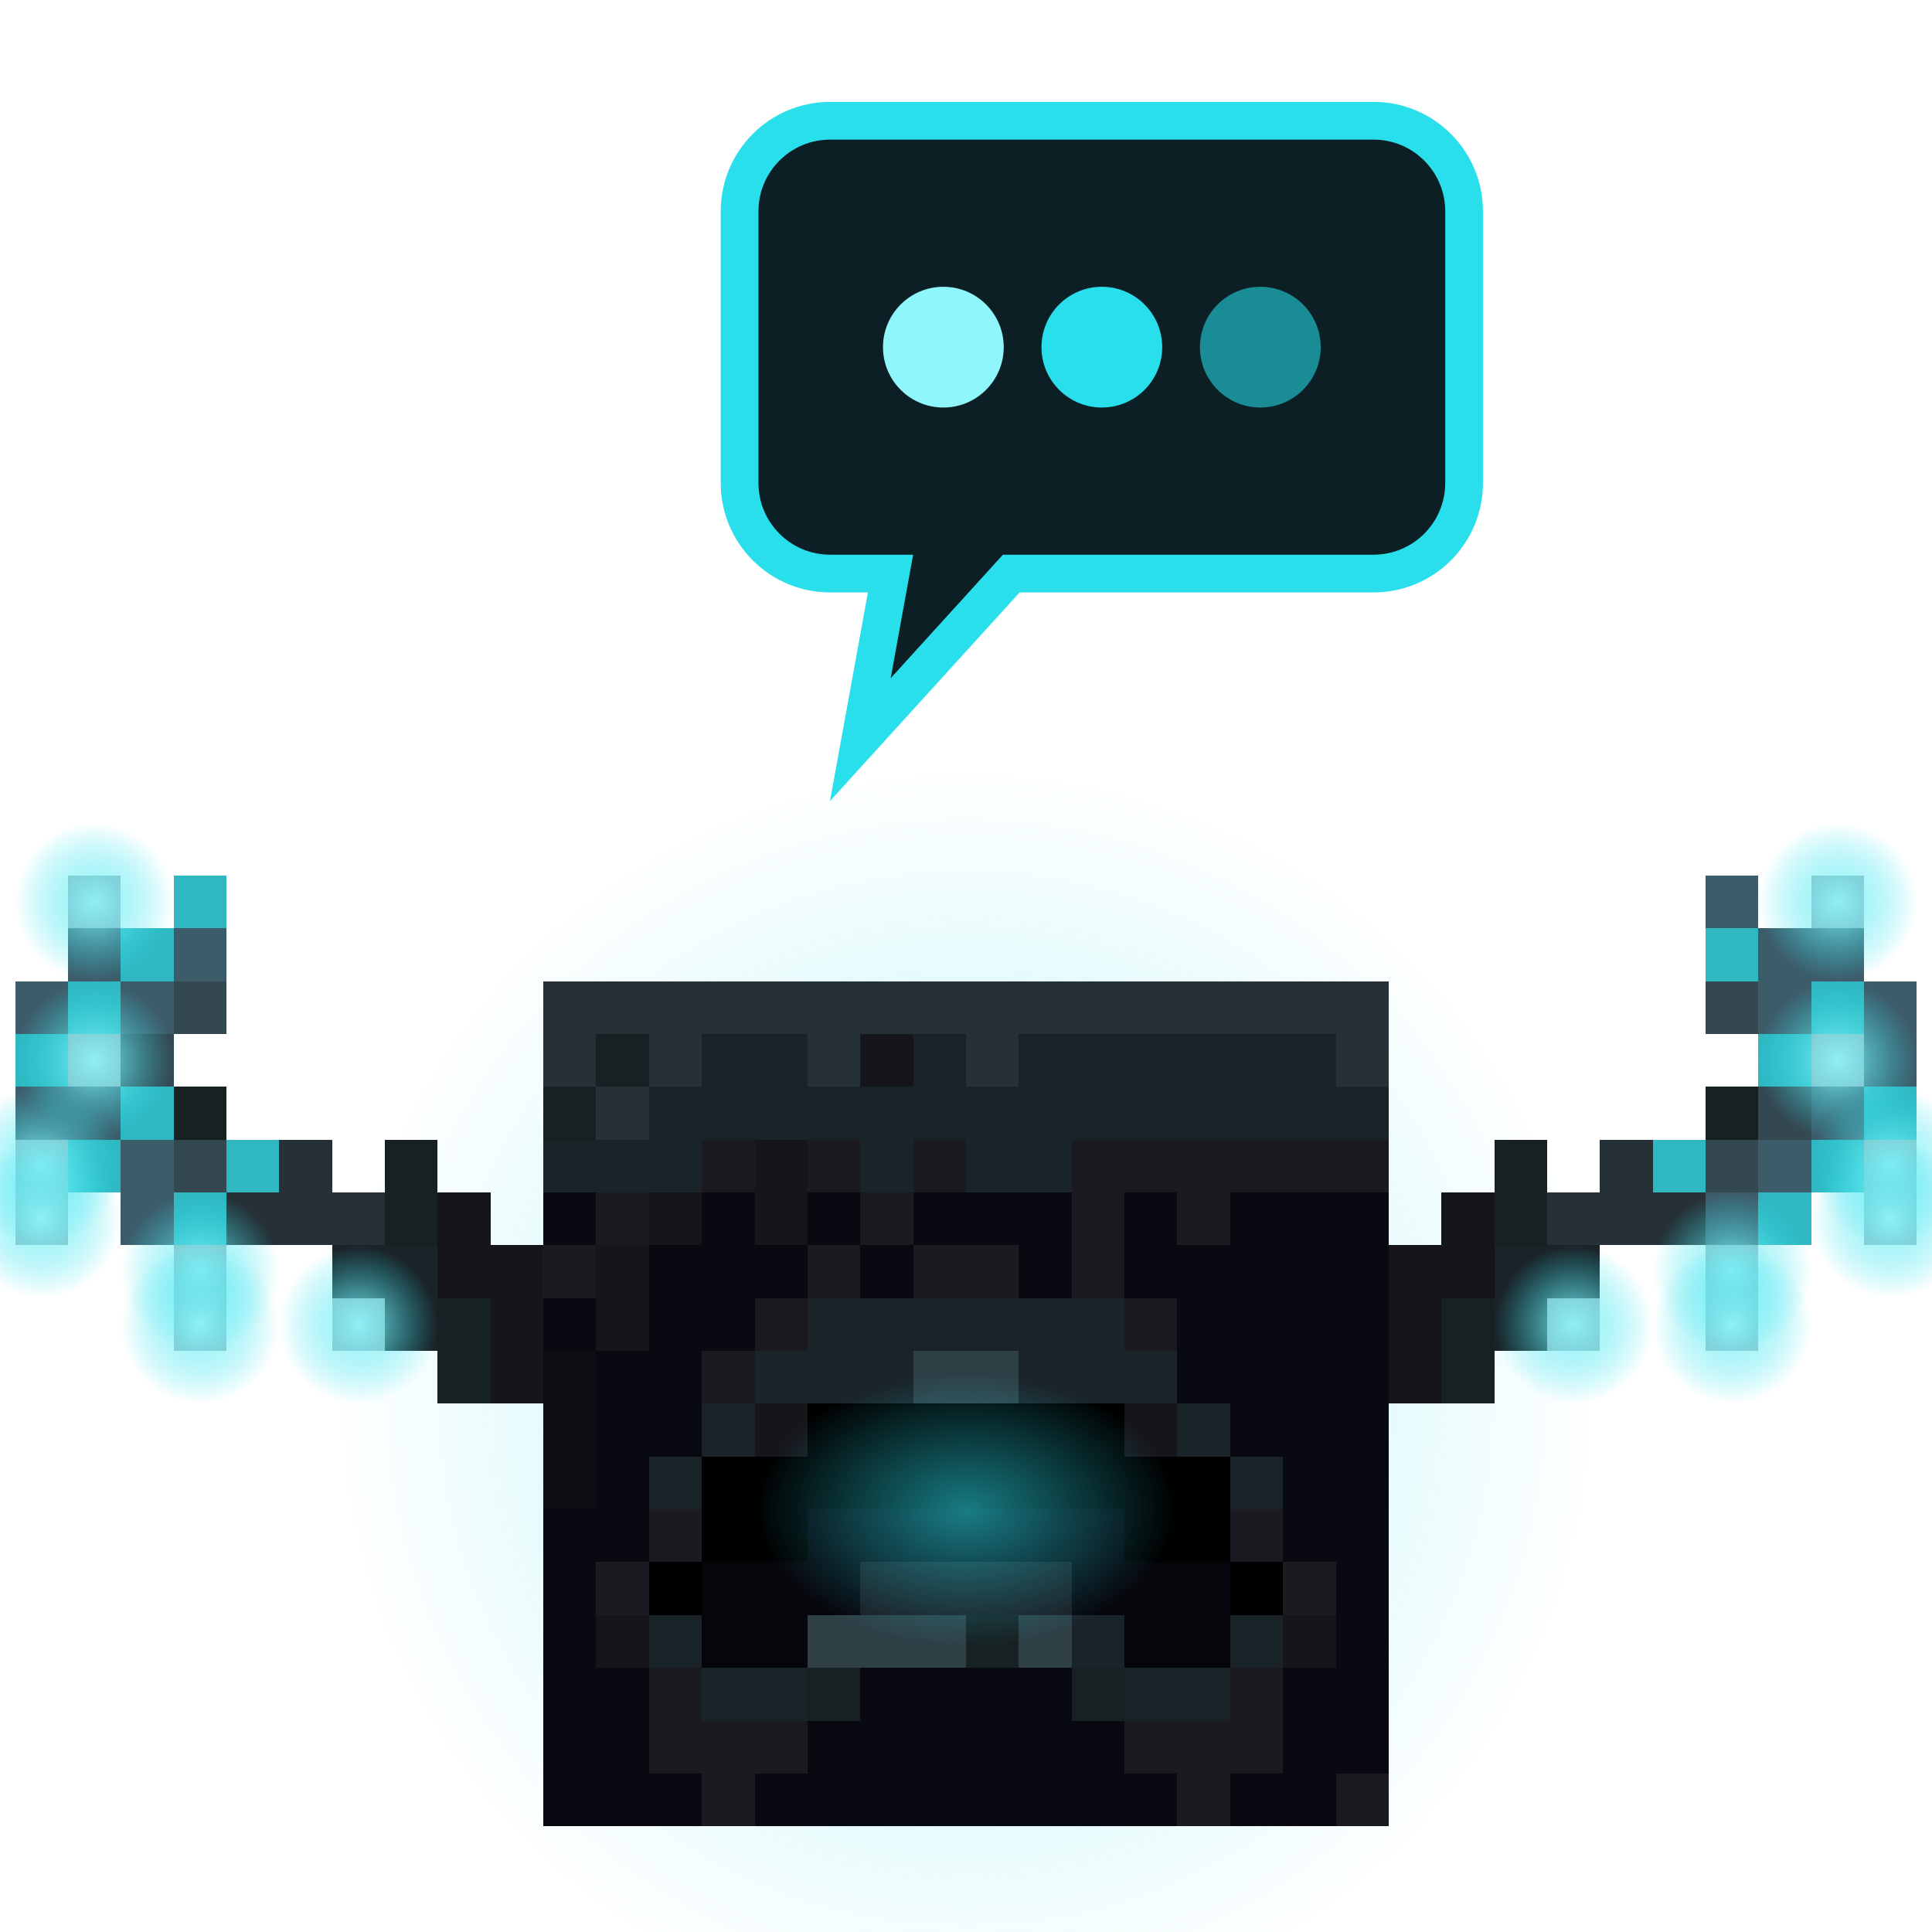
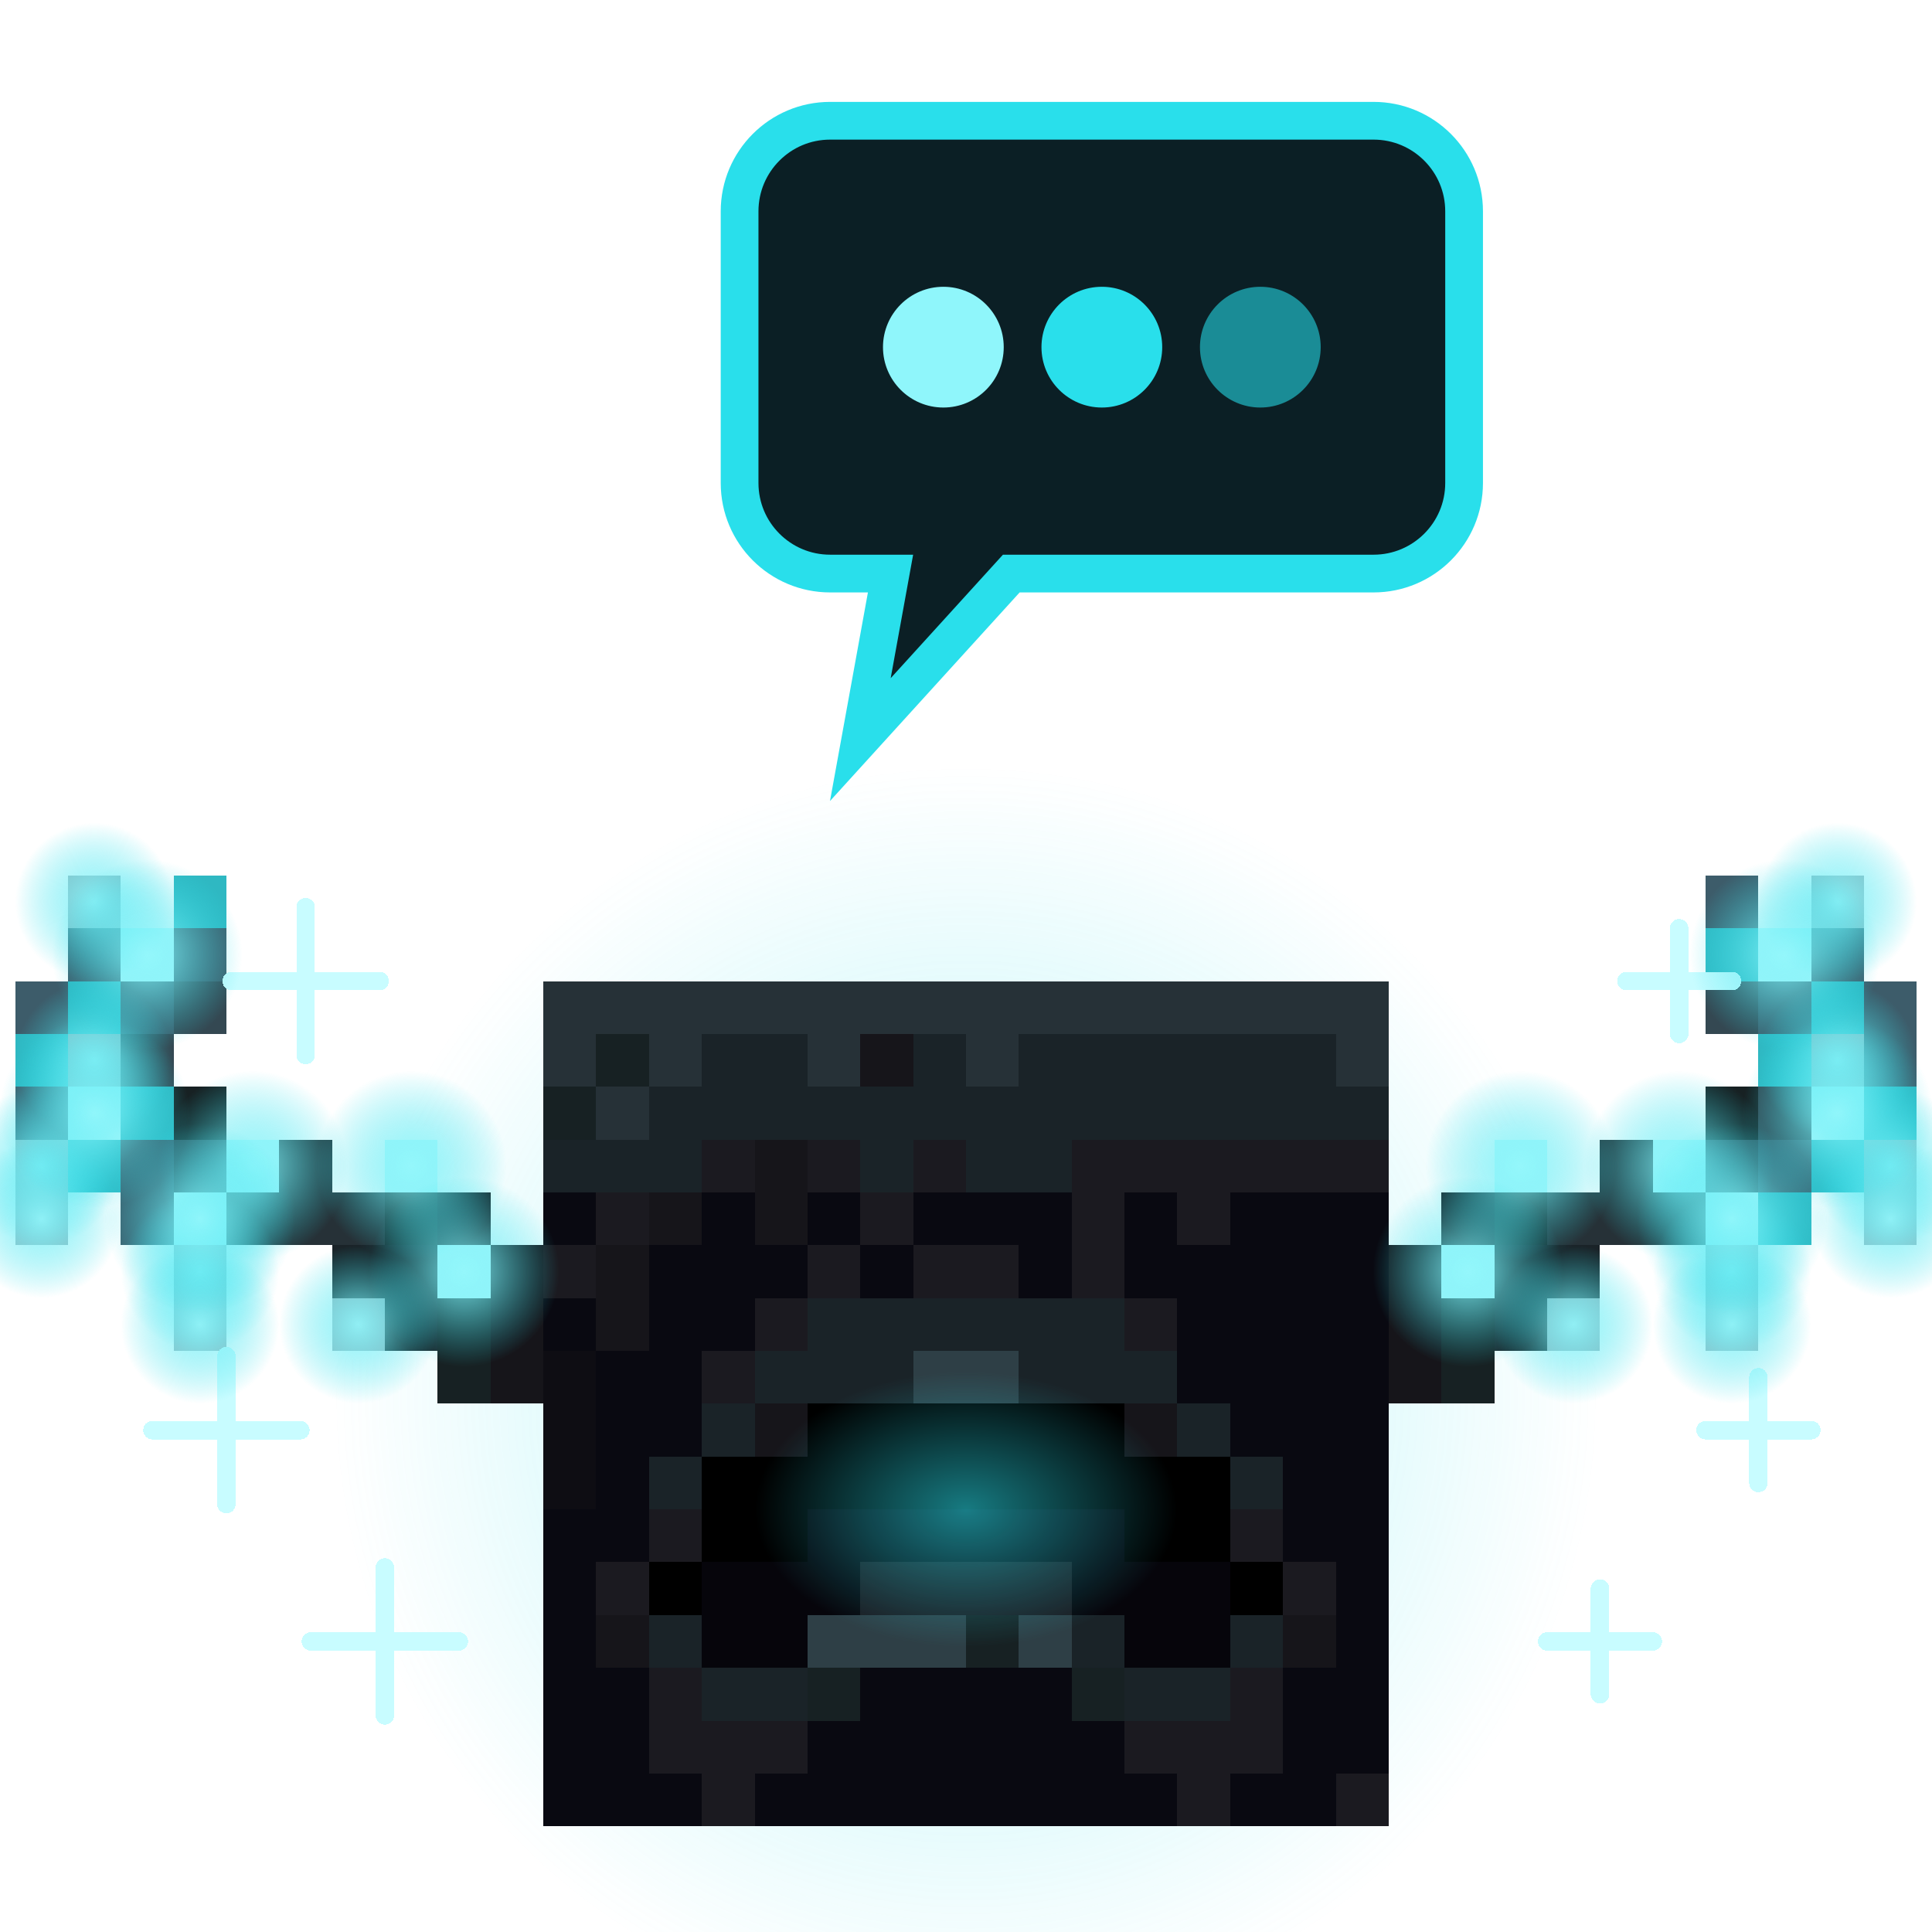
<svg xmlns="http://www.w3.org/2000/svg" width="256" height="256" version="1.1" viewBox="0 0 256 256">
  <defs>
    <linearGradient id="bg" x1="0" y1="0" x2="0" y2="1">
      <stop offset="0" stop-color="#123842" />
      <stop offset="1" stop-color="#050f12" />
    </linearGradient>
    <radialGradient id="halo" cx="0.5" cy="0.5" r="0.5">
      <stop offset="0" stop-color="#29dfeb" stop-opacity="0.35" />
      <stop offset="1" stop-color="#29dfeb" stop-opacity="0" />
    </radialGradient>
    <radialGradient id="earGlow" cx="0.5" cy="0.5" r="0.5">
      <stop offset="0" stop-color="#8ff6fb" stop-opacity="0.9" />
      <stop offset="1" stop-color="#29dfeb" stop-opacity="0" />
    </radialGradient>
    <linearGradient id="beam" x1="0" y1="1" x2="0" y2="0">
      <stop offset="0" stop-color="#3ff0f8" stop-opacity="0.75" />
      <stop offset="1" stop-color="#3ff0f8" stop-opacity="0" />
    </linearGradient>
    <radialGradient id="soulGlow" cx="0.5" cy="0.5" r="0.5">
      <stop offset="0" stop-color="#29dfeb" stop-opacity="0.55" />
      <stop offset="1" stop-color="#29dfeb" stop-opacity="0" />
    </radialGradient>
  </defs>
  <g shape-rendering="crispEdges">
    <circle cx="128" cy="185.3" r="84" fill="url(#halo)" />
    <rect x="9" y="116" width="7" height="7" fill="#a2b1b8" />
    <rect x="23" y="116" width="7" height="7" fill="#3d5c6a" />
    <rect x="226" y="116" width="7" height="7" fill="#3d5c6a" />
    <rect x="240" y="116" width="7" height="7" fill="#a2b1b8" />
    <rect x="9" y="123" width="21" height="7" fill="#3d5c6a" />
    <rect x="226" y="123" width="21" height="7" fill="#3d5c6a" />
    <rect x="2" y="130" width="21" height="7" fill="#3d5c6a" />
    <rect x="23" y="130" width="7" height="7" fill="#344852" />
    <rect x="72" y="130" width="112" height="7" fill="#263137" />
    <rect x="226" y="130" width="7" height="7" fill="#344852" />
    <rect x="233" y="130" width="21" height="7" fill="#3d5c6a" />
    <rect x="2" y="137" width="7" height="7" fill="#3d5c6a" />
    <rect x="9" y="137" width="7" height="7" fill="#a2b1b8" />
    <rect x="16" y="137" width="7" height="7" fill="#344852" />
    <rect x="72" y="137" width="7" height="7" fill="#263137" />
    <rect x="79" y="137" width="7" height="7" fill="#172123" />
    <rect x="86" y="137" width="7" height="7" fill="#263137" />
    <rect x="93" y="137" width="14" height="7" fill="#1a2328" />
    <rect x="107" y="137" width="7" height="7" fill="#263137" />
    <rect x="114" y="137" width="7" height="7" fill="#16151a" />
    <rect x="121" y="137" width="7" height="7" fill="#1a2328" />
    <rect x="128" y="137" width="7" height="7" fill="#263137" />
    <rect x="135" y="137" width="42" height="7" fill="#1a2328" />
    <rect x="177" y="137" width="7" height="7" fill="#263137" />
    <rect x="233" y="137" width="7" height="7" fill="#344852" />
    <rect x="240" y="137" width="7" height="7" fill="#a2b1b8" />
    <rect x="247" y="137" width="7" height="7" fill="#3d5c6a" />
    <rect x="2" y="144" width="14" height="7" fill="#3d5c6a" />
    <rect x="16" y="144" width="7" height="7" fill="#344852" />
    <rect x="23" y="144" width="7" height="7" fill="#172123" />
    <rect x="72" y="144" width="7" height="7" fill="#172123" />
    <rect x="79" y="144" width="7" height="7" fill="#263137" />
    <rect x="86" y="144" width="98" height="7" fill="#1a2328" />
    <rect x="226" y="144" width="7" height="7" fill="#172123" />
    <rect x="233" y="144" width="7" height="7" fill="#344852" />
    <rect x="240" y="144" width="14" height="7" fill="#3d5c6a" />
    <rect x="2" y="151" width="7" height="7" fill="#a2b1b8" />
    <rect x="9" y="151" width="14" height="7" fill="#3d5c6a" />
    <rect x="23" y="151" width="7" height="7" fill="#344852" />
    <rect x="30" y="151" width="7" height="7" fill="#3d5c6a" />
    <rect x="37" y="151" width="7" height="7" fill="#263137" />
    <rect x="51" y="151" width="7" height="7" fill="#172123" />
    <rect x="72" y="151" width="21" height="7" fill="#1a2328" />
    <rect x="93" y="151" width="7" height="7" fill="#1b1a20" />
    <rect x="100" y="151" width="7" height="7" fill="#16151a" />
    <rect x="107" y="151" width="7" height="7" fill="#1b1a20" />
    <rect x="114" y="151" width="7" height="7" fill="#1a2328" />
    <rect x="121" y="151" width="7" height="7" fill="#1b1a20" />
    <rect x="128" y="151" width="14" height="7" fill="#1a2328" />
    <rect x="142" y="151" width="42" height="7" fill="#1b1a20" />
    <rect x="198" y="151" width="7" height="7" fill="#172123" />
    <rect x="212" y="151" width="7" height="7" fill="#263137" />
    <rect x="219" y="151" width="7" height="7" fill="#3d5c6a" />
    <rect x="226" y="151" width="7" height="7" fill="#344852" />
    <rect x="233" y="151" width="14" height="7" fill="#3d5c6a" />
    <rect x="247" y="151" width="7" height="7" fill="#a2b1b8" />
    <rect x="2" y="158" width="7" height="7" fill="#a2b1b8" />
    <rect x="16" y="158" width="14" height="7" fill="#3d5c6a" />
    <rect x="30" y="158" width="21" height="7" fill="#263137" />
    <rect x="51" y="158" width="7" height="7" fill="#172123" />
    <rect x="58" y="158" width="7" height="7" fill="#16151a" />
    <rect x="72" y="158" width="7" height="7" fill="#090911" />
    <rect x="79" y="158" width="7" height="7" fill="#1b1a20" />
    <rect x="86" y="158" width="7" height="7" fill="#16151a" />
    <rect x="93" y="158" width="7" height="7" fill="#090911" />
    <rect x="100" y="158" width="7" height="7" fill="#16151a" />
    <rect x="107" y="158" width="7" height="7" fill="#090911" />
    <rect x="114" y="158" width="7" height="7" fill="#1b1a20" />
    <rect x="121" y="158" width="21" height="7" fill="#090911" />
    <rect x="142" y="158" width="7" height="7" fill="#1b1a20" />
    <rect x="149" y="158" width="7" height="7" fill="#090911" />
    <rect x="156" y="158" width="7" height="7" fill="#1b1a20" />
    <rect x="163" y="158" width="21" height="7" fill="#090911" />
    <rect x="191" y="158" width="7" height="7" fill="#16151a" />
    <rect x="198" y="158" width="7" height="7" fill="#172123" />
    <rect x="205" y="158" width="21" height="7" fill="#263137" />
    <rect x="226" y="158" width="14" height="7" fill="#3d5c6a" />
    <rect x="247" y="158" width="7" height="7" fill="#a2b1b8" />
    <rect x="23" y="165" width="7" height="7" fill="#a2b1b8" />
    <rect x="44" y="165" width="14" height="7" fill="#1a2328" />
    <rect x="58" y="165" width="14" height="7" fill="#16151a" />
    <rect x="72" y="165" width="7" height="7" fill="#1b1a20" />
    <rect x="79" y="165" width="7" height="7" fill="#16151a" />
    <rect x="86" y="165" width="21" height="7" fill="#090911" />
    <rect x="107" y="165" width="7" height="7" fill="#1b1a20" />
    <rect x="114" y="165" width="7" height="7" fill="#090911" />
    <rect x="121" y="165" width="14" height="7" fill="#1b1a20" />
    <rect x="135" y="165" width="7" height="7" fill="#090911" />
    <rect x="142" y="165" width="7" height="7" fill="#1b1a20" />
    <rect x="149" y="165" width="35" height="7" fill="#090911" />
    <rect x="184" y="165" width="14" height="7" fill="#16151a" />
    <rect x="198" y="165" width="14" height="7" fill="#1a2328" />
    <rect x="226" y="165" width="7" height="7" fill="#a2b1b8" />
    <rect x="23" y="172" width="7" height="7" fill="#a2b1b8" />
    <rect x="44" y="172" width="7" height="7" fill="#a2b1b8" />
    <rect x="51" y="172" width="7" height="7" fill="#1a2328" />
    <rect x="58" y="172" width="7" height="7" fill="#172123" />
    <rect x="65" y="172" width="7" height="7" fill="#16151a" />
    <rect x="72" y="172" width="7" height="7" fill="#090911" />
    <rect x="79" y="172" width="7" height="7" fill="#16151a" />
    <rect x="86" y="172" width="14" height="7" fill="#090911" />
    <rect x="100" y="172" width="7" height="7" fill="#1b1a20" />
    <rect x="107" y="172" width="42" height="7" fill="#1a2328" />
    <rect x="149" y="172" width="7" height="7" fill="#1b1a20" />
    <rect x="156" y="172" width="28" height="7" fill="#090911" />
    <rect x="184" y="172" width="7" height="7" fill="#16151a" />
    <rect x="191" y="172" width="7" height="7" fill="#172123" />
    <rect x="198" y="172" width="7" height="7" fill="#1a2328" />
    <rect x="205" y="172" width="7" height="7" fill="#a2b1b8" />
    <rect x="226" y="172" width="7" height="7" fill="#a2b1b8" />
    <rect x="58" y="179" width="7" height="7" fill="#172123" />
    <rect x="65" y="179" width="7" height="7" fill="#16151a" />
    <rect x="72" y="179" width="7" height="7" fill="#0e0d13" />
    <rect x="79" y="179" width="14" height="7" fill="#090911" />
    <rect x="93" y="179" width="7" height="7" fill="#1b1a20" />
    <rect x="100" y="179" width="21" height="7" fill="#1a2328" />
    <rect x="121" y="179" width="14" height="7" fill="#2e3f46" />
    <rect x="135" y="179" width="21" height="7" fill="#1a2328" />
    <rect x="156" y="179" width="28" height="7" fill="#090911" />
    <rect x="184" y="179" width="7" height="7" fill="#16151a" />
    <rect x="191" y="179" width="7" height="7" fill="#172123" />
    <rect x="72" y="186" width="7" height="7" fill="#0e0d13" />
    <rect x="79" y="186" width="14" height="7" fill="#090911" />
    <rect x="93" y="186" width="7" height="7" fill="#1a2328" />
    <rect x="100" y="186" width="7" height="7" fill="#16151a" />
    <rect x="107" y="186" width="42" height="7" fill="#000000" />
    <rect x="149" y="186" width="7" height="7" fill="#16151a" />
    <rect x="156" y="186" width="7" height="7" fill="#1a2328" />
    <rect x="163" y="186" width="21" height="7" fill="#090911" />
    <rect x="72" y="193" width="7" height="7" fill="#0e0d13" />
    <rect x="79" y="193" width="7" height="7" fill="#090911" />
    <rect x="86" y="193" width="7" height="7" fill="#1a2328" />
    <rect x="93" y="193" width="70" height="7" fill="#000000" />
    <rect x="163" y="193" width="7" height="7" fill="#1a2328" />
    <rect x="170" y="193" width="14" height="7" fill="#090911" />
    <rect x="72" y="200" width="14" height="7" fill="#090911" />
    <rect x="86" y="200" width="7" height="7" fill="#1b1a20" />
    <rect x="93" y="200" width="14" height="7" fill="#000000" />
    <rect x="107" y="200" width="42" height="7" fill="#06050b" />
    <rect x="149" y="200" width="14" height="7" fill="#000000" />
    <rect x="163" y="200" width="7" height="7" fill="#1b1a20" />
    <rect x="170" y="200" width="14" height="7" fill="#090911" />
    <rect x="72" y="207" width="7" height="7" fill="#090911" />
    <rect x="79" y="207" width="7" height="7" fill="#1b1a20" />
    <rect x="86" y="207" width="7" height="7" fill="#000000" />
    <rect x="93" y="207" width="21" height="7" fill="#06050b" />
    <rect x="114" y="207" width="28" height="7" fill="#1b1a20" />
    <rect x="142" y="207" width="21" height="7" fill="#06050b" />
    <rect x="163" y="207" width="7" height="7" fill="#000000" />
    <rect x="170" y="207" width="7" height="7" fill="#1b1a20" />
    <rect x="177" y="207" width="7" height="7" fill="#090911" />
    <rect x="72" y="214" width="7" height="7" fill="#090911" />
    <rect x="79" y="214" width="7" height="7" fill="#16151a" />
    <rect x="86" y="214" width="7" height="7" fill="#1a2328" />
    <rect x="93" y="214" width="14" height="7" fill="#06050b" />
    <rect x="107" y="214" width="21" height="7" fill="#2e3f46" />
    <rect x="128" y="214" width="7" height="7" fill="#172123" />
    <rect x="135" y="214" width="7" height="7" fill="#2e3f46" />
    <rect x="142" y="214" width="7" height="7" fill="#1a2328" />
    <rect x="149" y="214" width="14" height="7" fill="#06050b" />
    <rect x="163" y="214" width="7" height="7" fill="#1a2328" />
    <rect x="170" y="214" width="7" height="7" fill="#16151a" />
    <rect x="177" y="214" width="7" height="7" fill="#090911" />
    <rect x="72" y="221" width="14" height="7" fill="#090911" />
    <rect x="86" y="221" width="7" height="7" fill="#1b1a20" />
    <rect x="93" y="221" width="14" height="7" fill="#1a2328" />
    <rect x="107" y="221" width="7" height="7" fill="#172123" />
    <rect x="114" y="221" width="28" height="7" fill="#090911" />
    <rect x="142" y="221" width="7" height="7" fill="#172123" />
    <rect x="149" y="221" width="14" height="7" fill="#1a2328" />
    <rect x="163" y="221" width="7" height="7" fill="#1b1a20" />
    <rect x="170" y="221" width="14" height="7" fill="#090911" />
    <rect x="72" y="228" width="14" height="7" fill="#090911" />
    <rect x="86" y="228" width="21" height="7" fill="#1b1a20" />
    <rect x="107" y="228" width="42" height="7" fill="#090911" />
    <rect x="149" y="228" width="21" height="7" fill="#1b1a20" />
    <rect x="170" y="228" width="14" height="7" fill="#090911" />
    <rect x="72" y="235" width="21" height="7" fill="#090911" />
    <rect x="93" y="235" width="7" height="7" fill="#1b1a20" />
    <rect x="100" y="235" width="56" height="7" fill="#090911" />
    <rect x="156" y="235" width="7" height="7" fill="#1b1a20" />
    <rect x="163" y="235" width="14" height="7" fill="#090911" />
    <rect x="177" y="235" width="7" height="7" fill="#1b1a20" />
    <rect x="23" y="116" width="7" height="7" fill="#2fb8c2" />
    <rect x="16" y="123" width="7" height="7" fill="#2fb8c2" />
    <rect x="226" y="123" width="7" height="7" fill="#2fb8c2" />
    <rect x="9" y="130" width="7" height="7" fill="#2fb8c2" />
    <rect x="240" y="130" width="7" height="7" fill="#2fb8c2" />
    <rect x="2" y="137" width="7" height="7" fill="#2fb8c2" />
    <rect x="233" y="137" width="7" height="7" fill="#2fb8c2" />
    <rect x="16" y="144" width="7" height="7" fill="#2fb8c2" />
    <rect x="247" y="144" width="7" height="7" fill="#2fb8c2" />
    <rect x="9" y="151" width="7" height="7" fill="#2fb8c2" />
    <rect x="30" y="151" width="7" height="7" fill="#2fb8c2" />
    <rect x="219" y="151" width="7" height="7" fill="#2fb8c2" />
    <rect x="240" y="151" width="7" height="7" fill="#2fb8c2" />
    <rect x="23" y="158" width="7" height="7" fill="#2fb8c2" />
    <rect x="233" y="158" width="7" height="7" fill="#2fb8c2" />
+     <rect x="16" y="123" width="7" height="7" fill="#c4fdff" />
+     <rect x="233" y="123" width="7" height="7" fill="#c4fdff" />
+     <rect x="9" y="144" width="7" height="7" fill="#c4fdff" />
+     <rect x="240" y="144" width="7" height="7" fill="#c4fdff" />
+     <rect x="30" y="151" width="7" height="7" fill="#c4fdff" />
+     <rect x="219" y="151" width="7" height="7" fill="#c4fdff" />
+     <rect x="23" y="158" width="7" height="7" fill="#c4fdff" />
+     <rect x="226" y="158" width="7" height="7" fill="#c4fdff" />
+     <rect x="51" y="151" width="7" height="7" fill="#c4fdff" />
+     <rect x="198" y="151" width="7" height="7" fill="#c4fdff" />
+     <rect x="58" y="165" width="7" height="7" fill="#c4fdff" />
+     <rect x="191" y="165" width="7" height="7" fill="#c4fdff" />
+     <path d="M20.2 189.5H39.8M30 179.7V199.3" stroke="#c8fcff" stroke-width="2.45" stroke-linecap="round" />
+     <path d="M226 189.5H240M233 182.5V196.5" stroke="#c8fcff" stroke-width="2.45" stroke-linecap="round" />
+     <path d="M41.2 217.5H60.8M51 207.7V227.3" stroke="#c8fcff" stroke-width="2.45" stroke-linecap="round" />
+     <path d="M205 217.5H219M212 210.5V224.5" stroke="#c8fcff" stroke-width="2.45" stroke-linecap="round" />
+     <path d="M30.7 130H50.3M40.5 120.2V139.8" stroke="#c8fcff" stroke-width="2.45" stroke-linecap="round" />
+     <path d="M215.5 130H229.5M222.5 123V137" stroke="#c8fcff" stroke-width="2.45" stroke-linecap="round" />
    <ellipse cx="128" cy="200" rx="28" ry="18.2" fill="url(#soulGlow)" />
    <circle cx="12.5" cy="119.5" r="10.5" fill="url(#earGlow)" />
    <circle cx="243.5" cy="119.5" r="10.5" fill="url(#earGlow)" />
    <circle cx="12.5" cy="140.5" r="10.5" fill="url(#earGlow)" />
    <circle cx="243.5" cy="140.5" r="10.5" fill="url(#earGlow)" />
    <circle cx="5.5" cy="154.5" r="10.5" fill="url(#earGlow)" />
    <circle cx="250.5" cy="154.5" r="10.5" fill="url(#earGlow)" />
    <circle cx="5.5" cy="161.5" r="10.5" fill="url(#earGlow)" />
    <circle cx="250.5" cy="161.5" r="10.5" fill="url(#earGlow)" />
    <circle cx="26.5" cy="168.5" r="10.5" fill="url(#earGlow)" />
    <circle cx="229.5" cy="168.5" r="10.5" fill="url(#earGlow)" />
    <circle cx="26.5" cy="175.5" r="10.5" fill="url(#earGlow)" />
    <circle cx="47.5" cy="175.5" r="10.5" fill="url(#earGlow)" />
    <circle cx="208.5" cy="175.5" r="10.5" fill="url(#earGlow)" />
    <circle cx="229.5" cy="175.5" r="10.5" fill="url(#earGlow)" />
+     <circle cx="19.5" cy="126.5" r="12.6" fill="url(#earGlow)" />
+     <circle cx="236.5" cy="126.5" r="12.6" fill="url(#earGlow)" />
+     <circle cx="12.5" cy="147.5" r="12.6" fill="url(#earGlow)" />
+     <circle cx="243.5" cy="147.5" r="12.6" fill="url(#earGlow)" />
+     <circle cx="33.5" cy="154.5" r="12.6" fill="url(#earGlow)" />
+     <circle cx="222.5" cy="154.5" r="12.6" fill="url(#earGlow)" />
+     <circle cx="26.5" cy="161.5" r="12.6" fill="url(#earGlow)" />
+     <circle cx="229.5" cy="161.5" r="12.6" fill="url(#earGlow)" />
+     <circle cx="54.5" cy="154.5" r="12.6" fill="url(#earGlow)" />
+     <circle cx="201.5" cy="154.5" r="12.6" fill="url(#earGlow)" />
+     <circle cx="61.5" cy="168.5" r="12.6" fill="url(#earGlow)" />
+     <circle cx="194.5" cy="168.5" r="12.6" fill="url(#earGlow)" />
  </g>
  <path d="M110 16h72a12 12 0 0 1 12 12v36a12 12 0 0 1-12 12h-48l-20 22 4-22h-8a12 12 0 0 1-12-12v-36a12 12 0 0 1 12-12z" fill="#0b1f25" stroke="#29dfeb" stroke-width="5" />
  <circle cx="125" cy="46" r="8" fill="#8ff6fb" />
  <circle cx="146" cy="46" r="8" fill="#29dfeb" />
  <circle cx="167" cy="46" r="8" fill="#1a8c96" />
</svg>
